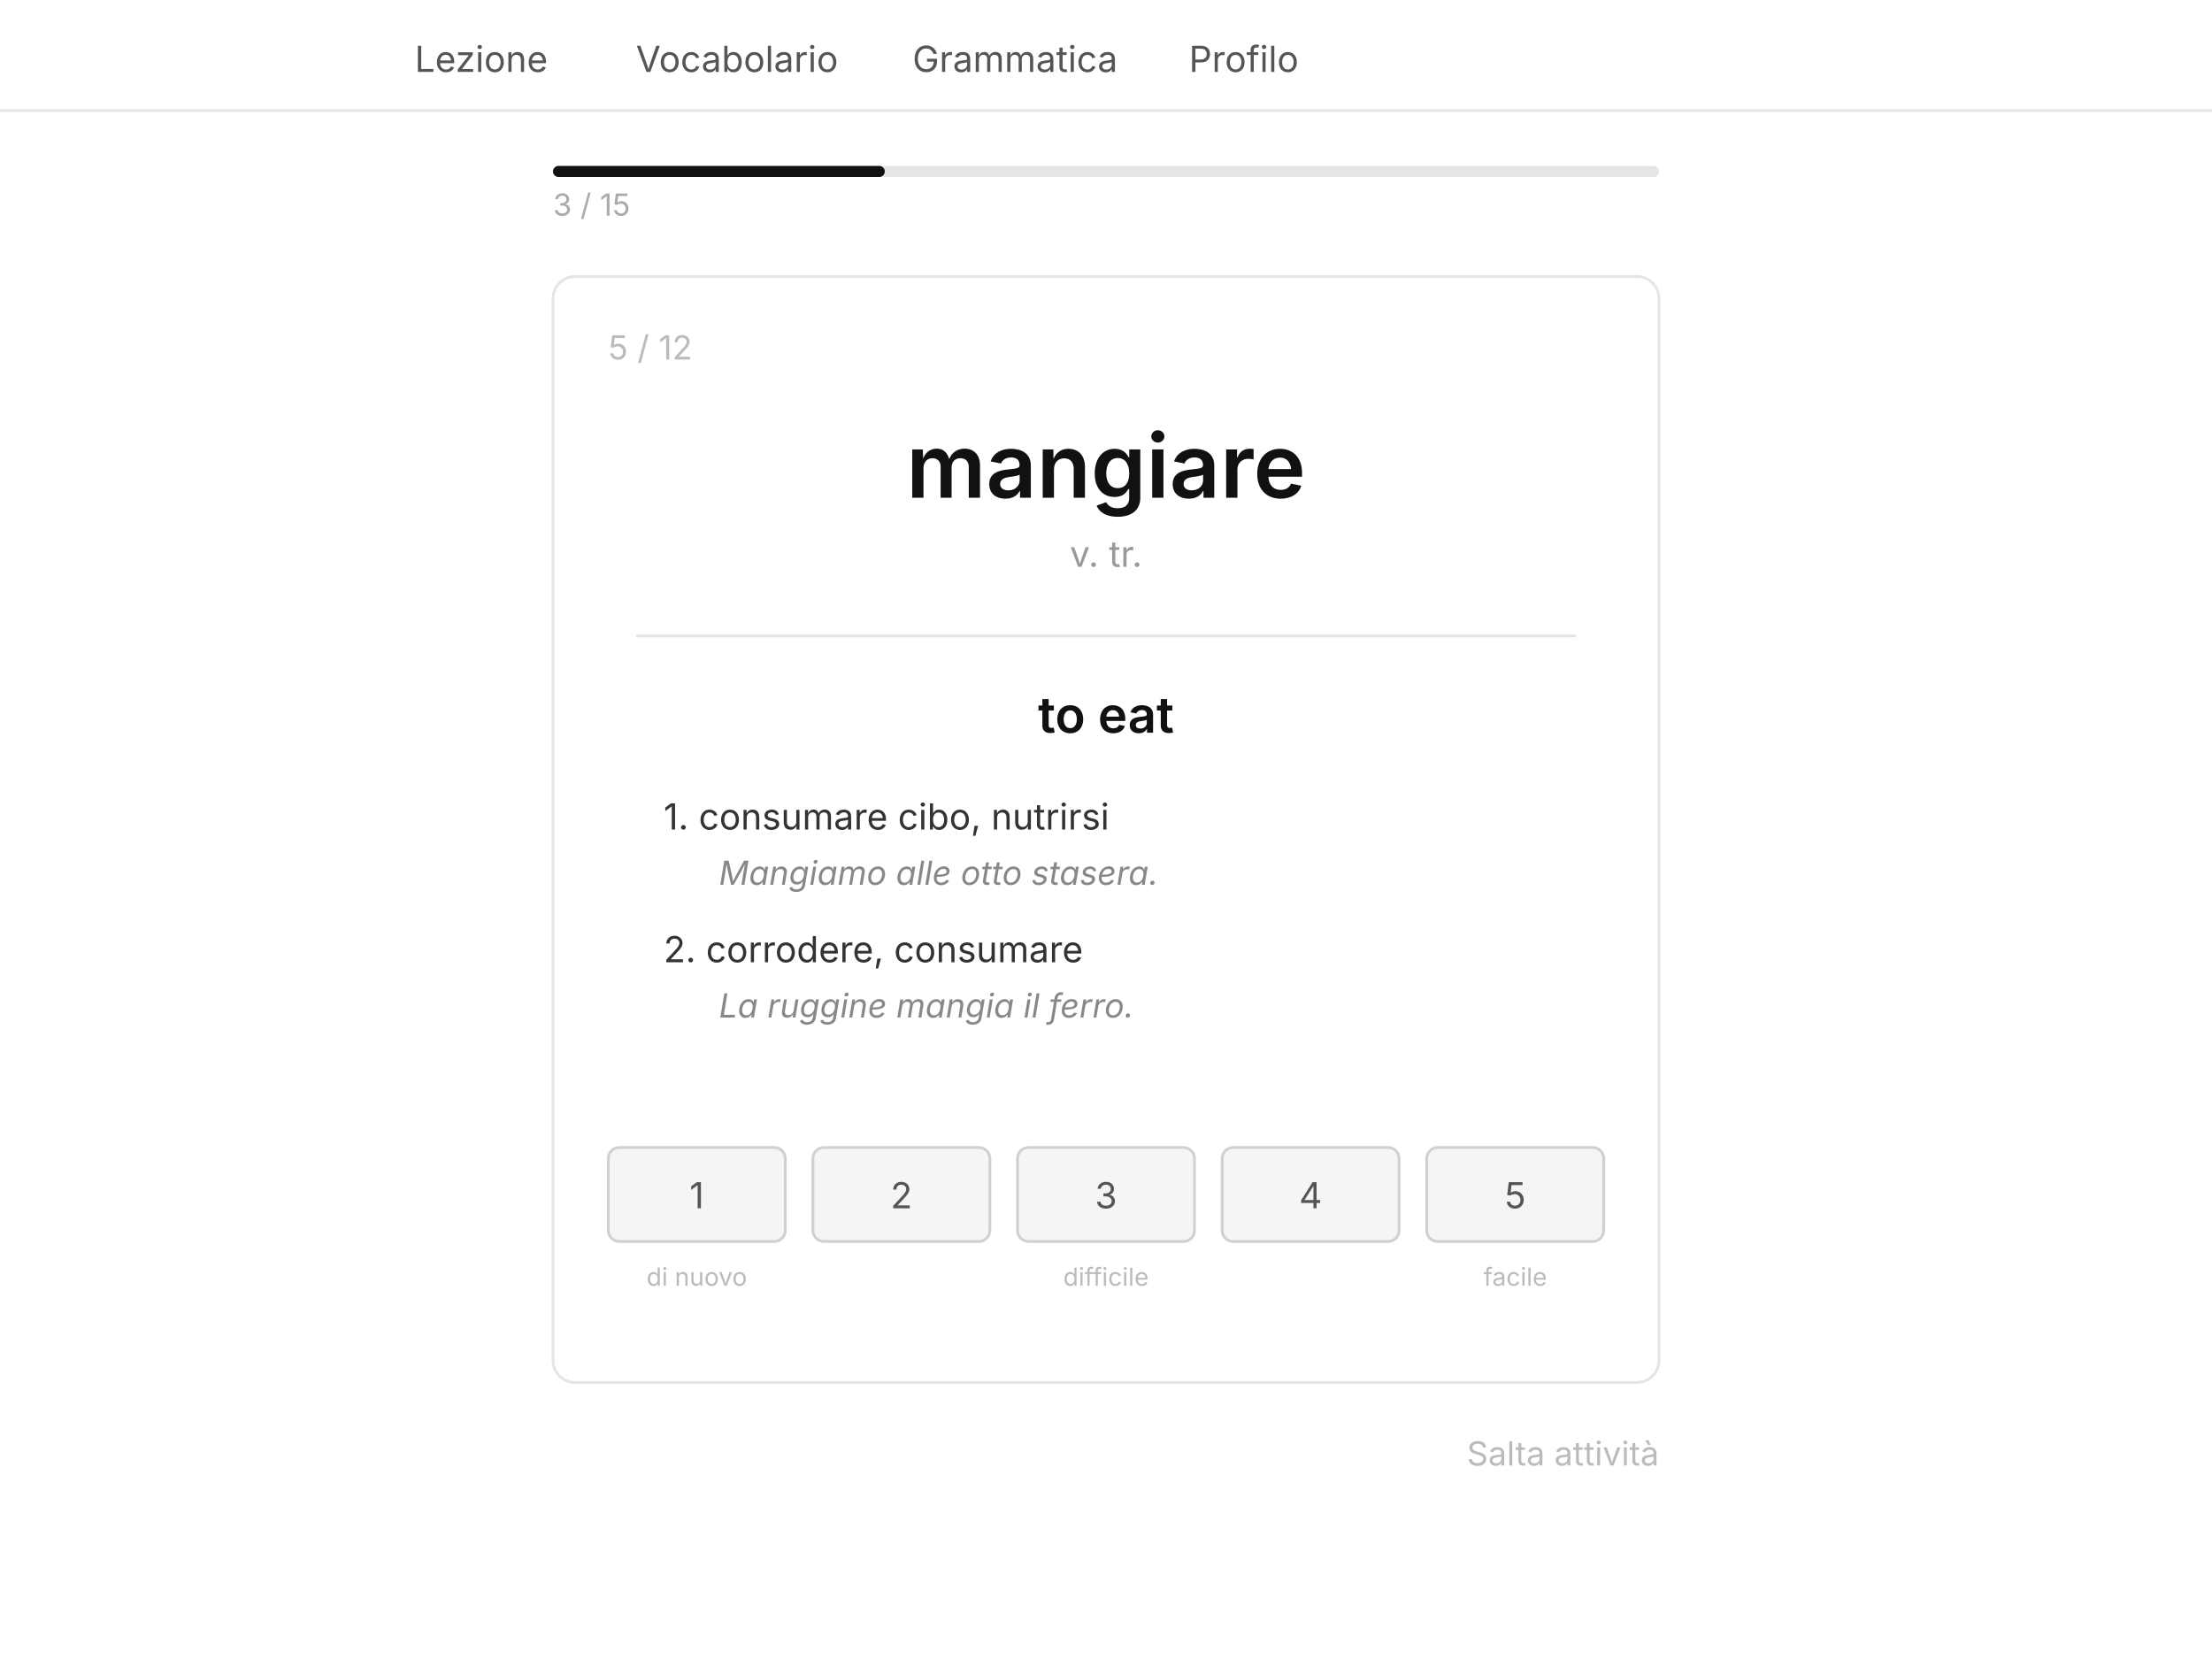
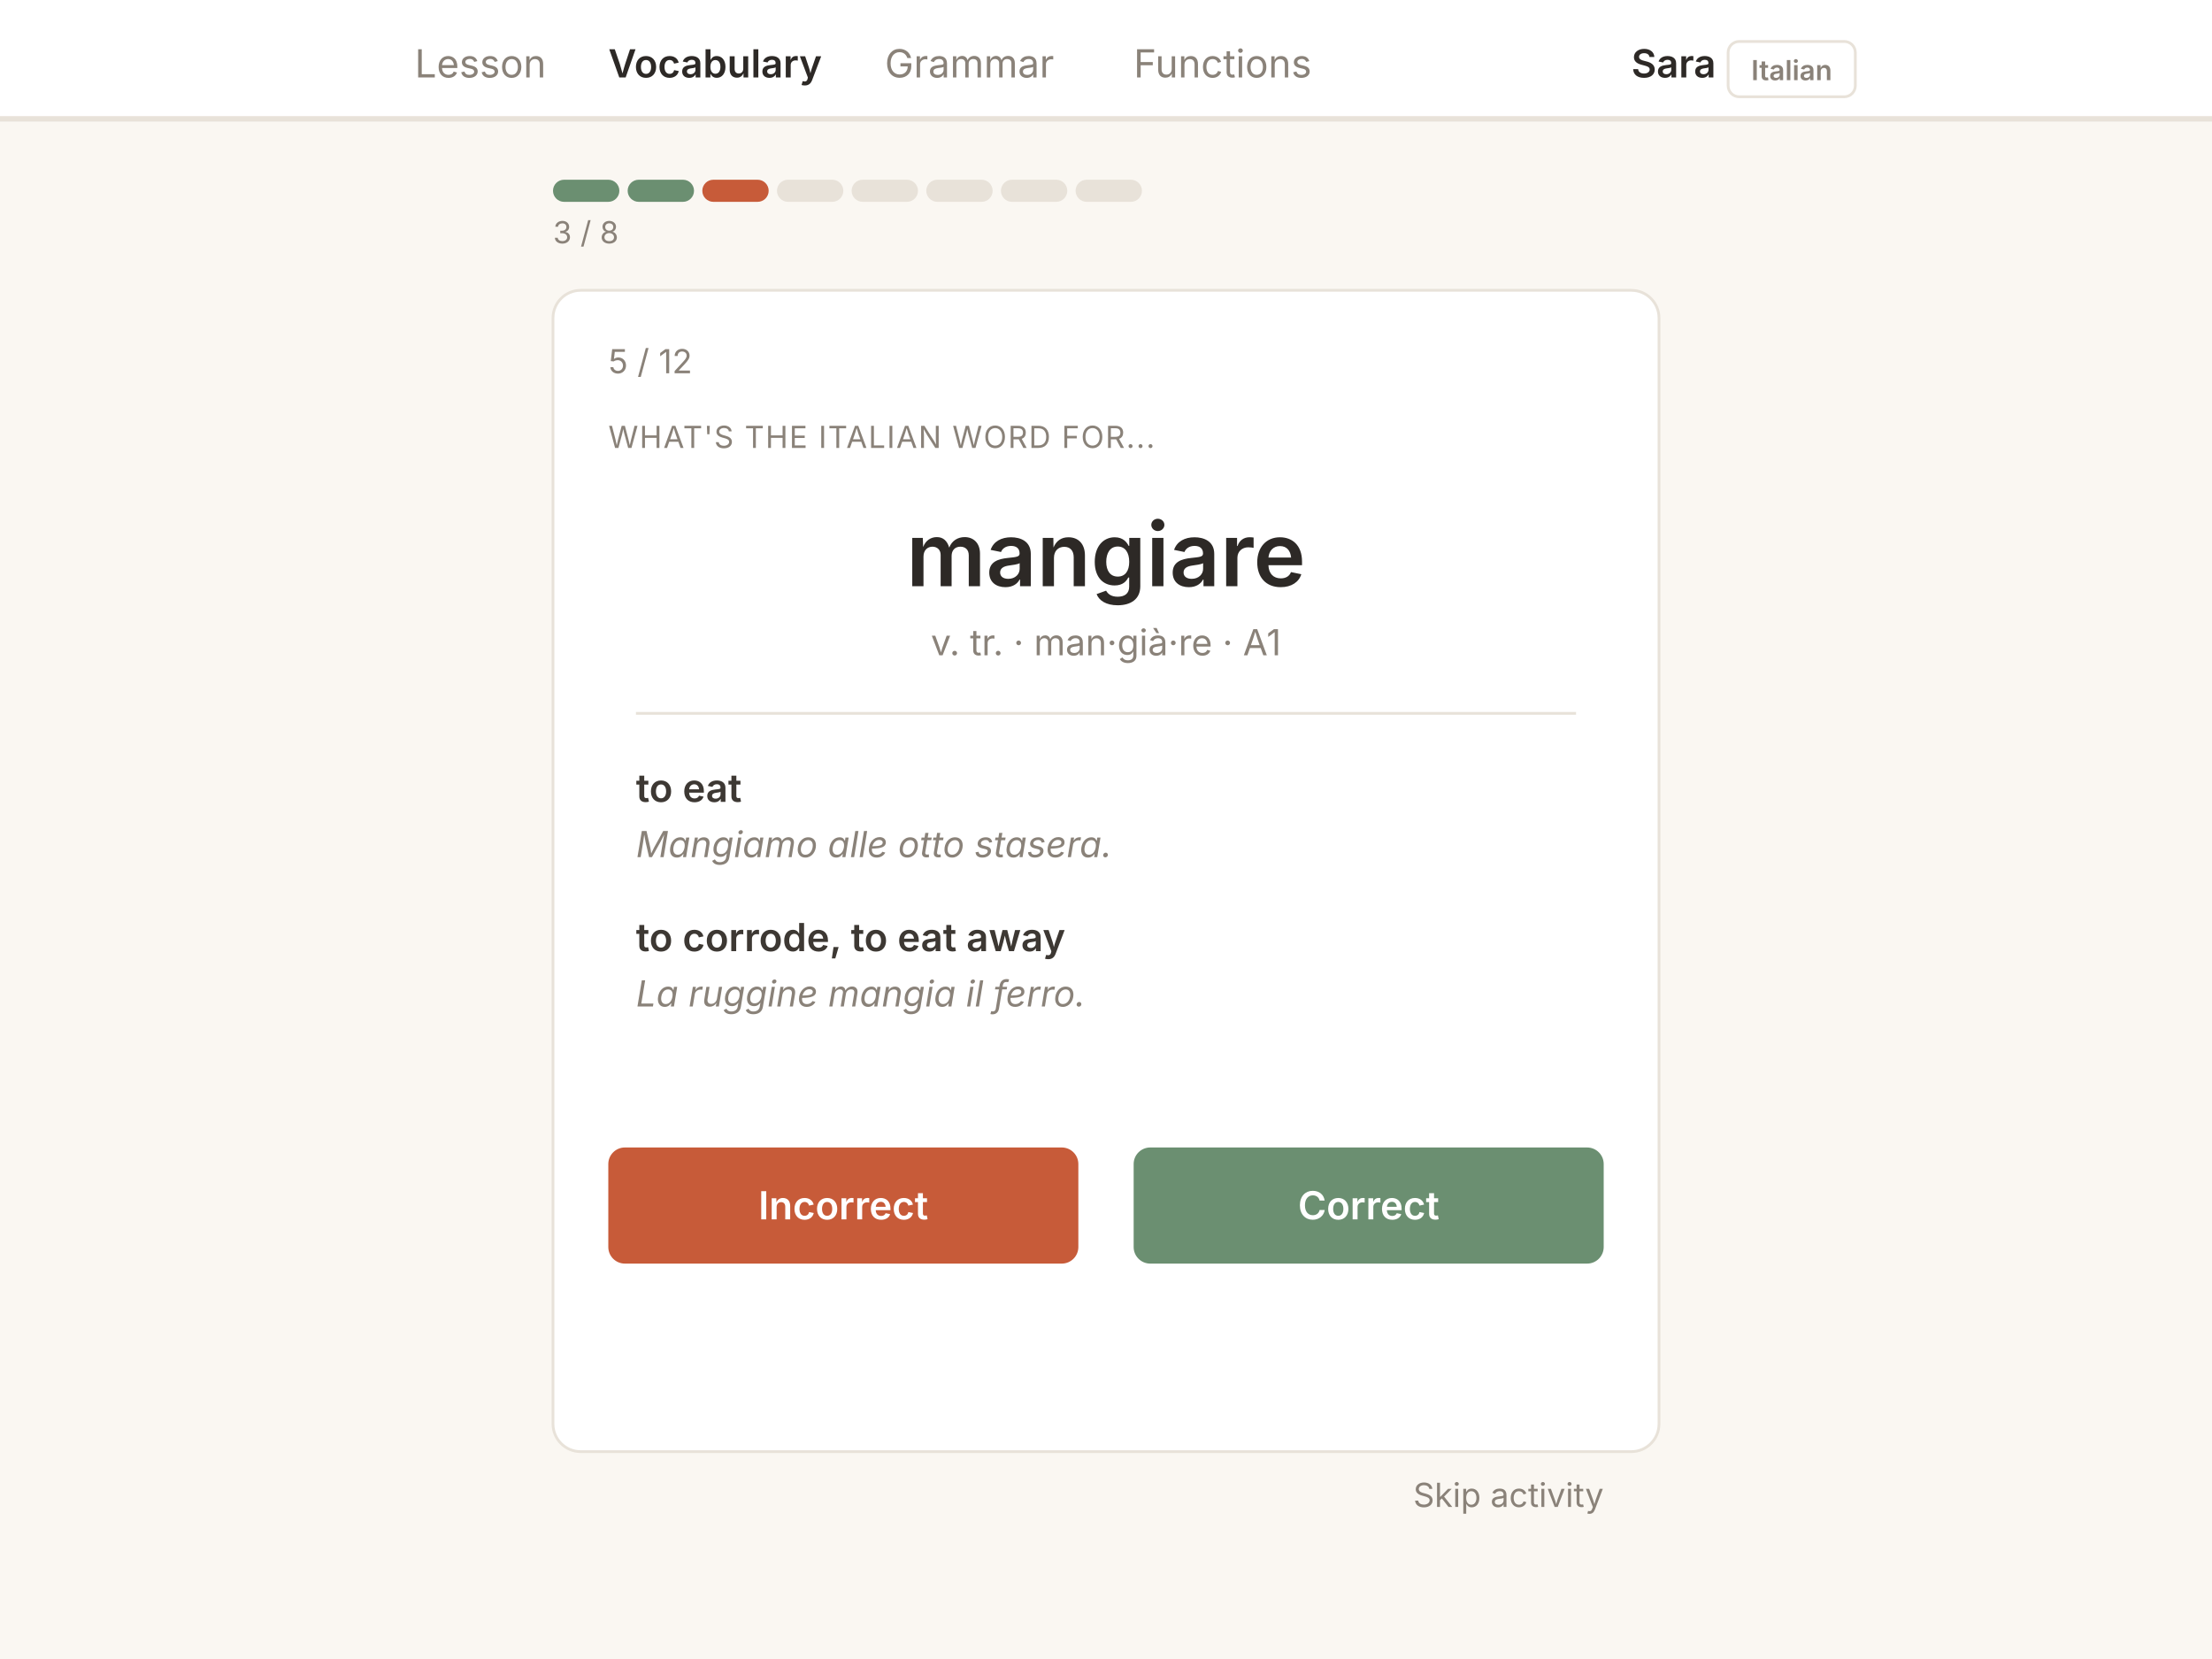
<svg xmlns="http://www.w3.org/2000/svg" viewBox="0 0 800 600" fill="none">
  <defs>
    <style>
      text { font-family: system-ui, -apple-system, sans-serif; }
    </style>
  </defs>
-   <rect width="800" height="600" fill="#fff" />
-   <rect width="800" height="40" fill="#fff" />
-   <line x1="0" y1="40" x2="800" y2="40" stroke="#e5e5e5" />
-   <text x="150" y="26" font-size="13" fill="#555">Lezione</text>
-   <text x="230" y="26" font-size="13" fill="#555">Vocabolario</text>
-   <text x="330" y="26" font-size="13" fill="#555">Grammatica</text>
-   <text x="430" y="26" font-size="13" fill="#555">Profilo</text>
-   <rect x="200" y="60" width="400" height="4" rx="2" fill="#e5e5e5" />
-   <rect x="200" y="60" width="120" height="4" rx="2" fill="#111" />
-   <text x="200" y="78" font-size="11" fill="#aaa">3 / 15</text>
-   <rect x="200" y="100" width="400" height="400" rx="8" fill="#fff" stroke="#e5e5e5" />
-   <text x="220" y="130" font-size="12" fill="#bbb">5 / 12</text>
-   <text x="400" y="180" font-size="32" font-weight="600" fill="#111" text-anchor="middle">mangiare</text>
-   <text x="400" y="205" font-size="13" fill="#999" text-anchor="middle">v. tr.</text>
-   <line x1="230" y1="230" x2="570" y2="230" stroke="#e5e5e5" />
-   <text x="400" y="265" font-size="18" font-weight="600" fill="#111" text-anchor="middle">to eat</text>
-   <text x="240" y="300" font-size="13" fill="#333">1. consumare cibo, nutrirsi</text>
-   <text x="260" y="320" font-size="12" fill="#888" font-style="italic">Mangiamo alle otto stasera.</text>
-   <text x="240" y="348" font-size="13" fill="#333">2. corrodere, consumare</text>
-   <text x="260" y="368" font-size="12" fill="#888" font-style="italic">La ruggine mangia il ferro.</text>
-   <rect x="220" y="415" width="64" height="34" rx="4" fill="#f5f5f5" stroke="#d0d0d0" />
-   <text x="252" y="437" font-size="13" fill="#555" text-anchor="middle">1</text>
-   <rect x="294" y="415" width="64" height="34" rx="4" fill="#f5f5f5" stroke="#d0d0d0" />
-   <text x="326" y="437" font-size="13" fill="#555" text-anchor="middle">2</text>
-   <rect x="368" y="415" width="64" height="34" rx="4" fill="#f5f5f5" stroke="#d0d0d0" />
-   <text x="400" y="437" font-size="13" fill="#555" text-anchor="middle">3</text>
-   <rect x="442" y="415" width="64" height="34" rx="4" fill="#f5f5f5" stroke="#d0d0d0" />
-   <text x="474" y="437" font-size="13" fill="#555" text-anchor="middle">4</text>
-   <rect x="516" y="415" width="64" height="34" rx="4" fill="#f5f5f5" stroke="#d0d0d0" />
-   <text x="548" y="437" font-size="13" fill="#555" text-anchor="middle">5</text>
-   <text x="252" y="465" font-size="9" fill="#bbb" text-anchor="middle">di nuovo</text>
-   <text x="400" y="465" font-size="9" fill="#bbb" text-anchor="middle">difficile</text>
-   <text x="548" y="465" font-size="9" fill="#bbb" text-anchor="middle">facile</text>
-   <text x="600" y="530" font-size="12" fill="#bbb" text-anchor="end">Salta attività</text>
+   <rect width="800" height="600" fill="#FAF7F2" />
+   <rect width="800" height="44" fill="#fff" />
+   <line x1="0" y1="43" x2="800" y2="43" stroke="#E8E2D9" stroke-width="2" />
+   <text x="150" y="28" font-size="14" fill="#8A8279">Lesson</text>
+   <text x="220" y="28" font-size="14" font-weight="600" fill="#2D2926">Vocabulary</text>
+   <text x="320" y="28" font-size="14" fill="#8A8279">Grammar</text>
+   <text x="410" y="28" font-size="14" fill="#8A8279">Functions</text>
+   <text x="590" y="28" font-size="14" font-weight="600" fill="#2D2926">Sara</text>
+   <rect x="625" y="15" width="46" height="20" rx="4" fill="none" stroke="#E8E2D9" />
+   <text x="648" y="29" font-size="10" font-weight="600" fill="#8A8279" text-anchor="middle">Italian</text>
+   <g transform="translate(200, 65)">
+     <rect x="0" y="0" width="24" height="8" rx="4" fill="#6B8F71" />
+     <rect x="27" y="0" width="24" height="8" rx="4" fill="#6B8F71" />
+     <rect x="54" y="0" width="24" height="8" rx="4" fill="#C75B39" />
+     <rect x="81" y="0" width="24" height="8" rx="4" fill="#E8E2D9" />
+     <rect x="108" y="0" width="24" height="8" rx="4" fill="#E8E2D9" />
+     <rect x="135" y="0" width="24" height="8" rx="4" fill="#E8E2D9" />
+     <rect x="162" y="0" width="24" height="8" rx="4" fill="#E8E2D9" />
+     <rect x="189" y="0" width="24" height="8" rx="4" fill="#E8E2D9" />
+   </g>
+   <text x="200" y="88" font-size="11" fill="#8A8279">3 / 8</text>
+   <rect x="200" y="105" width="400" height="420" rx="10" fill="#fff" stroke="#E8E2D9" />
+   <text x="220" y="135" font-size="12" fill="#8A8279">5 / 12</text>
+   <text x="220" y="162" font-size="11" fill="#8A8279" letter-spacing="0.04em">WHAT'S THE ITALIAN WORD FOR...</text>
+   <text x="400" y="212" font-size="32" font-weight="600" fill="#2D2926" text-anchor="middle">mangiare</text>
+   <text x="400" y="237" font-size="13" fill="#8A8279" text-anchor="middle">v. tr. · man·già·re · A1</text>
+   <line x1="230" y1="258" x2="570" y2="258" stroke="#E8E2D9" />
+   <text x="230" y="290" font-size="14" font-weight="600" fill="#3D3833">to eat</text>
+   <text x="230" y="310" font-size="13" fill="#8A8279" font-style="italic">Mangiamo alle otto stasera.</text>
+   <text x="230" y="344" font-size="14" font-weight="600" fill="#3D3833">to corrode, to eat away</text>
+   <text x="230" y="364" font-size="13" fill="#8A8279" font-style="italic">La ruggine mangia il ferro.</text>
+   <rect x="220" y="415" width="170" height="42" rx="6" fill="#C75B39" />
+   <text x="305" y="441" font-size="14" font-weight="600" fill="#fff" text-anchor="middle">Incorrect</text>
+   <rect x="410" y="415" width="170" height="42" rx="6" fill="#6B8F71" />
+   <text x="495" y="441" font-size="14" font-weight="600" fill="#fff" text-anchor="middle">Correct</text>
+   <text x="580" y="545" font-size="12" fill="#8A8279" text-anchor="end">Skip activity</text>
</svg>
